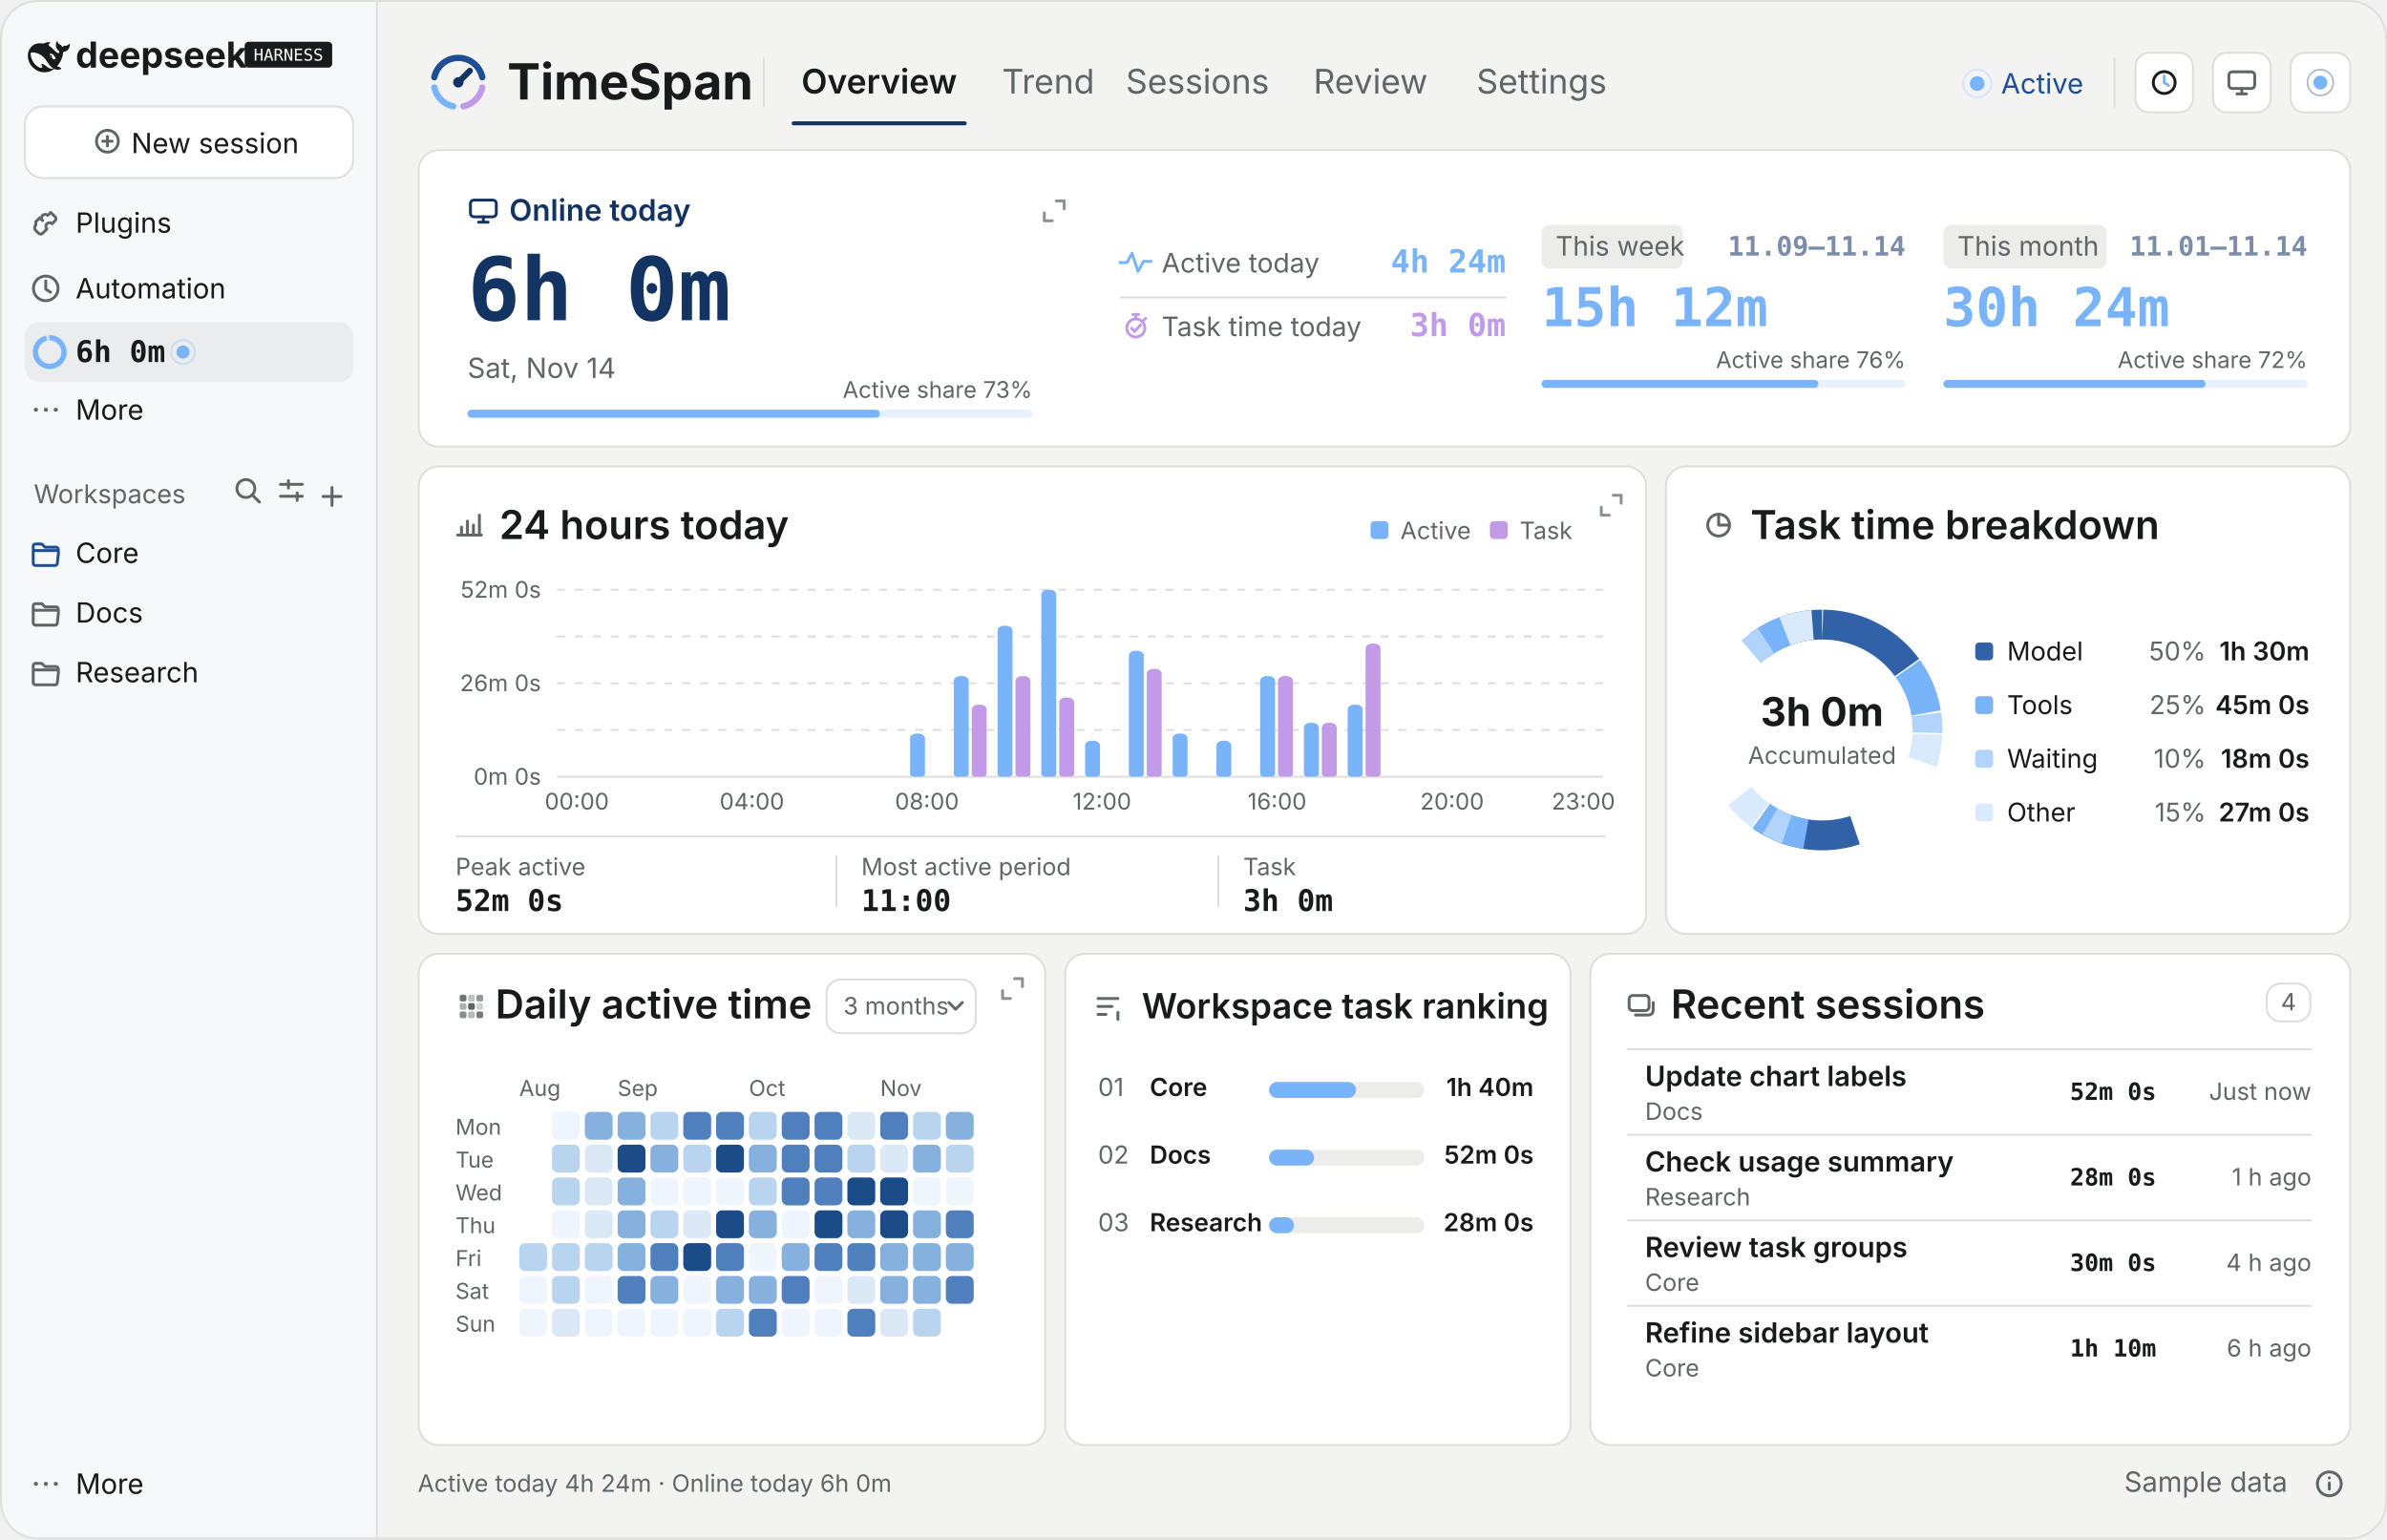
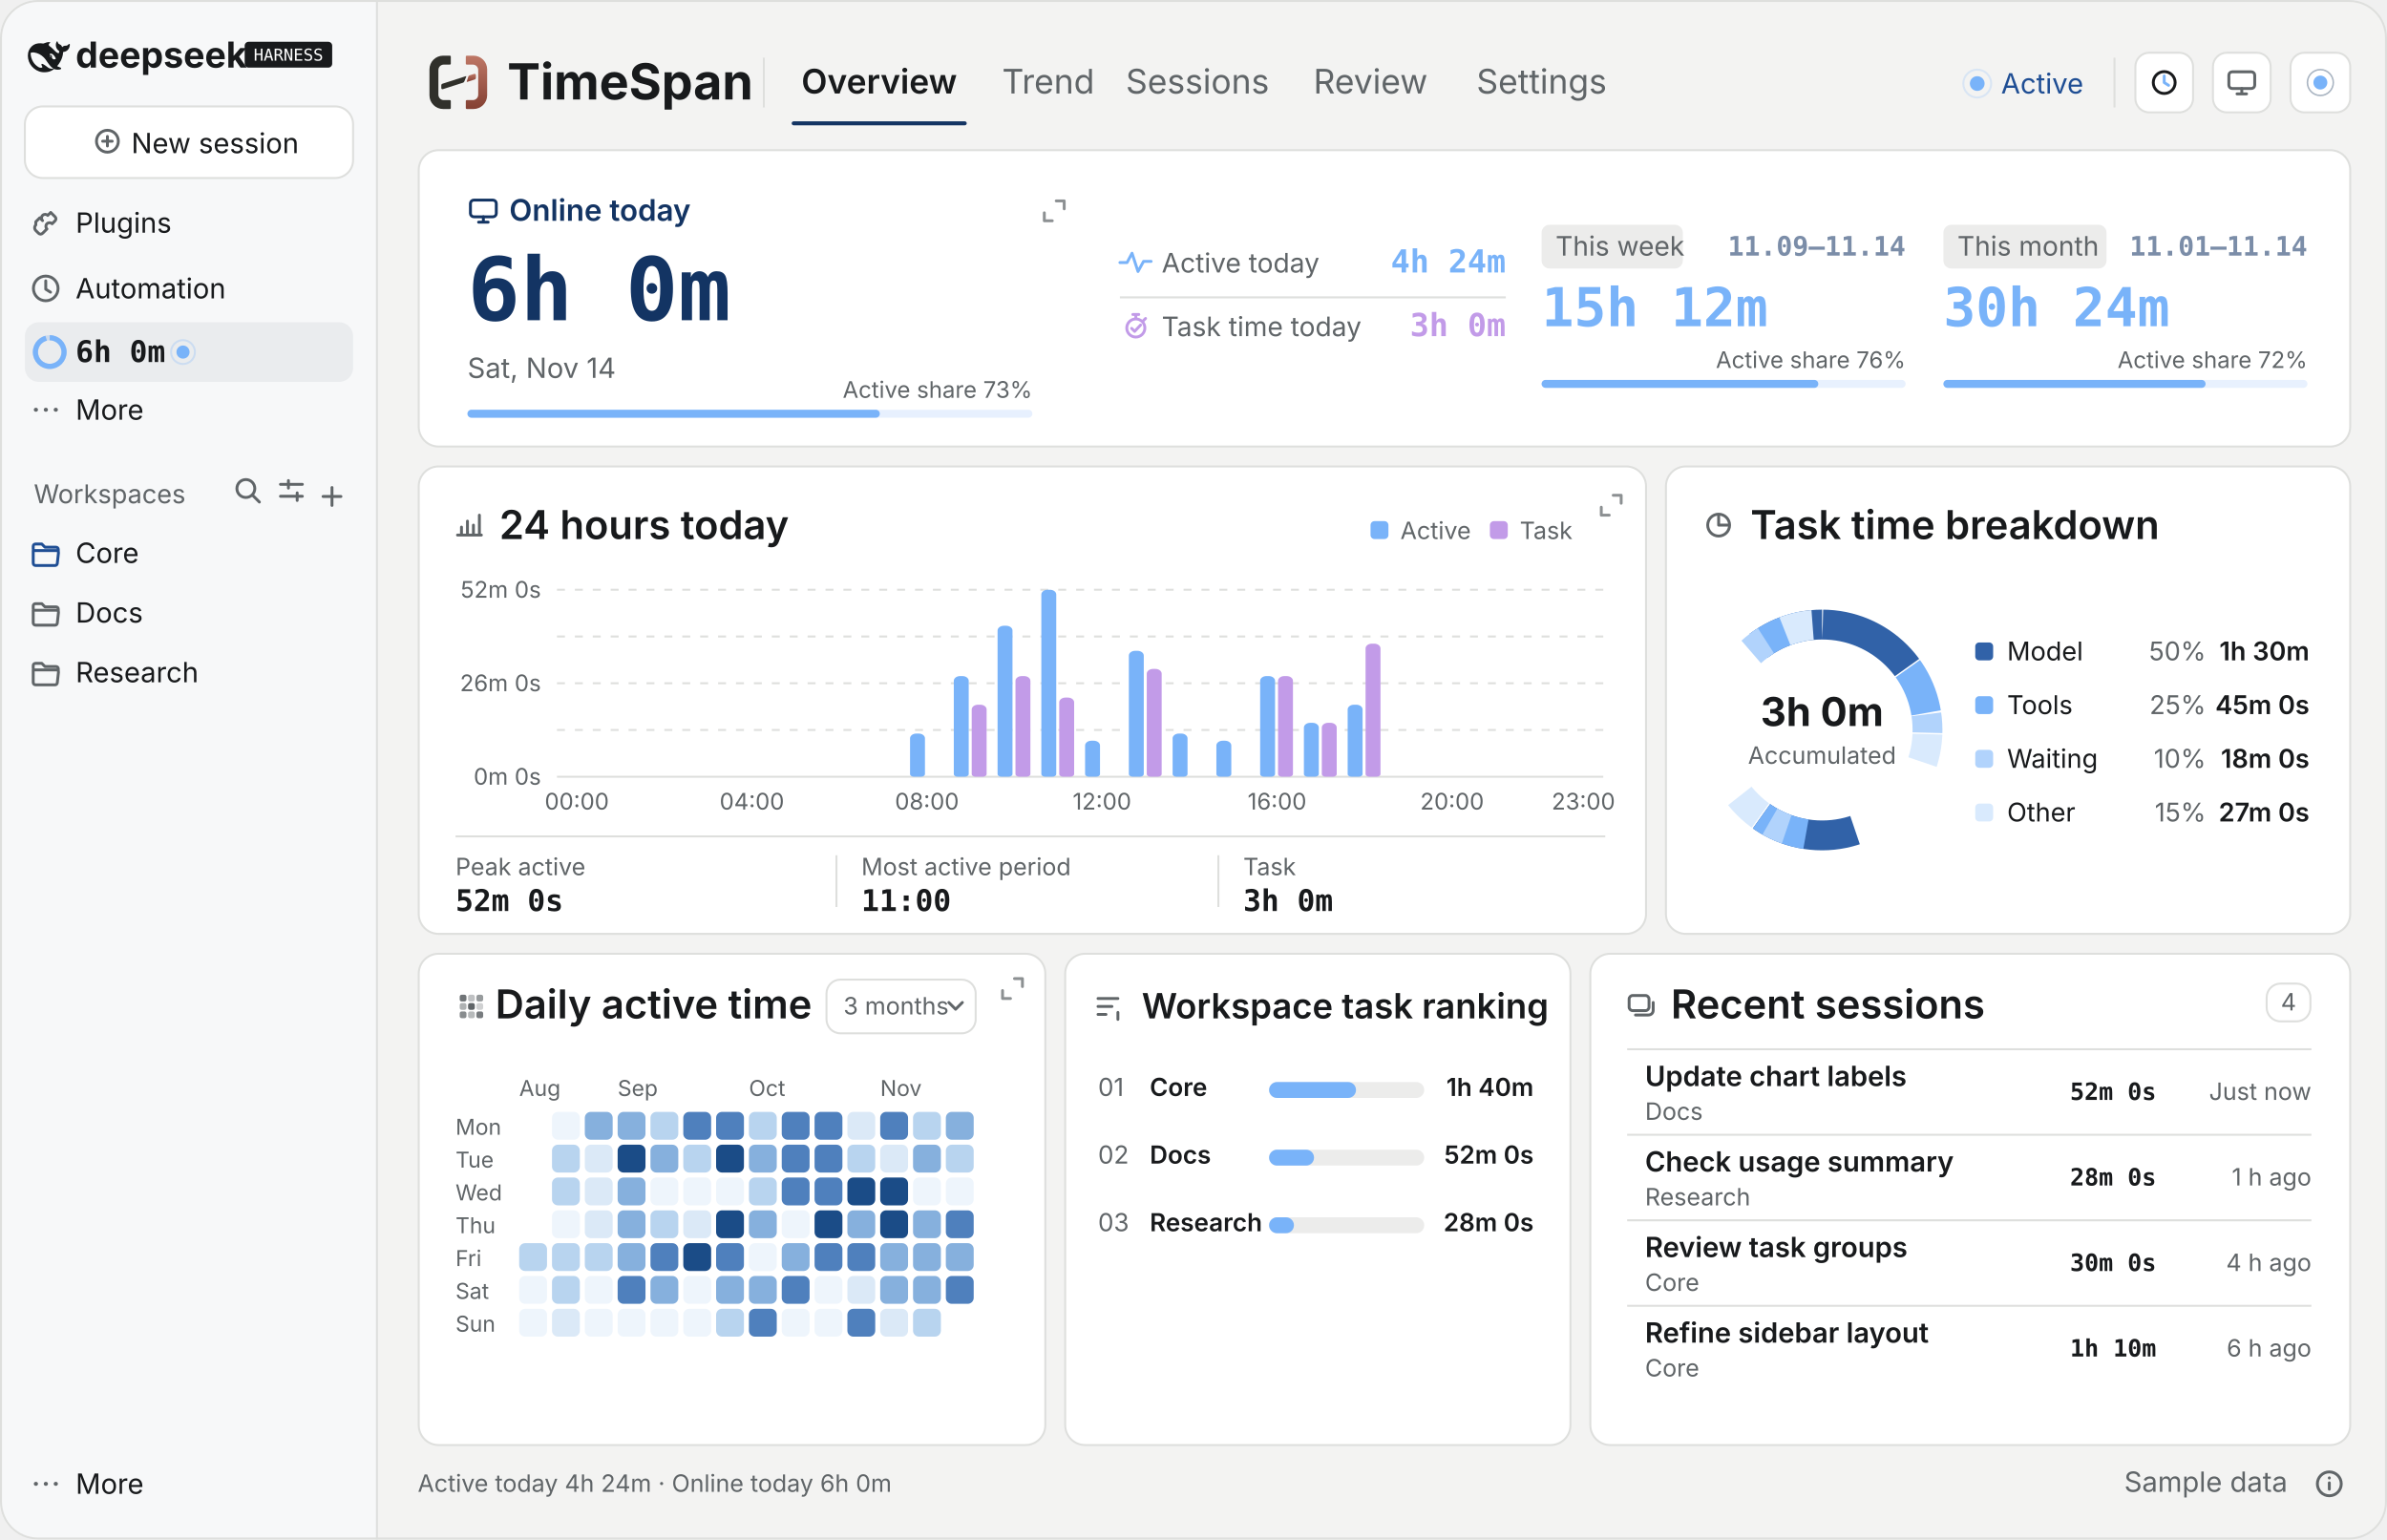
<svg xmlns="http://www.w3.org/2000/svg" xmlns:xlink="http://www.w3.org/1999/xlink" xml:lang="en" width="1200" height="774" viewBox="0 0 1200 774" role="img" aria-labelledby="dash-title dash-desc">
  <defs>
    <style>
      text { font-family: -apple-system, BlinkMacSystemFont, 'Segoe UI', 'PingFang SC', 'Microsoft YaHei', sans-serif; fill: #181a1c; }
      .mono { font-family: ui-monospace, 'Cascadia Mono', Consolas, 'SFMono-Regular', Menlo, monospace; }
      .heading { font-size: 20px; font-weight: 600; }
      .muted { fill: #606568; }
      .signal { fill: #1f4e94; }
      .signal-deep { fill: #133463; }
      .chart-active { fill: #79b3f9; }
      .task { fill: #C29BE8; }
      .card { fill: #fff; stroke: #dedfdd; }
      .rule { fill: none; stroke: #dedfdd; }
      .glyph { fill: none; stroke: #606568; stroke-width: 1.45; stroke-linecap: round; stroke-linejoin: round; }
    </style>
-     <g id="timespan-rings" fill="none" stroke-width="2.2" stroke-linecap="round">
-       <path d="M3.69 10.23A8.5 8.5 0 0 1 20.31 10.23" stroke="#1f4e94" />
-       <path d="M20.31 13.77A8.5 8.5 0 0 1 13.77 20.31" stroke="#C29BE8" />
-       <path d="M10.23 20.31A8.5 8.5 0 0 1 3.69 13.77" stroke="#79b3f9" />
+     <linearGradient id="timespan-terracotta" x2="0" y2="1">
+       <stop stop-color="#be7766" />
+       <stop offset="1" stop-color="#844033" />
+     </linearGradient>
+     <g id="timespan-mark" fill="#30302b">
+       <path d="M9 2.75H6.75A4.75 4.75 0 0 0 2 7.5v9a4.75 4.75 0 0 0 4.75 4.75H9q.4 0 .4-.4v-2.3q0-.4-.4-.4H6.95a1.85 1.85 0 0 1-1.85-1.85V7.7a1.85 1.85 0 0 1 1.85-1.85H9q.4 0 .4-.4v-2.3q0-.4-.4-.4Z" />
+       <path d="M9 2.75H6.75A4.75 4.75 0 0 0 2 7.5v9a4.75 4.75 0 0 0 4.75 4.75H9q.4 0 .4-.4v-2.3q0-.4-.4-.4H6.95a1.85 1.85 0 0 1-1.85-1.85V7.7a1.85 1.85 0 0 1 1.85-1.85H9q.4 0 .4-.4v-2.3q0-.4-.4-.4Z" transform="translate(24) scale(-1 1)" fill="url(#timespan-terracotta)" />
+       <path d="M6.1 13.05q0-.45.45-.59l7.98-2.57q.33-.11.19.21l-.63 1.58q-.13.33-.46.44l-6.88 2.21q-.65.21-.65-.44Z" />
+       <path d="M15.49 9.94q.1-.26.37-.35l1.54-.49q.7-.22.7.52v.81q0 .45-.44.59l-2.54.81q-.29.09-.17-.2Z" fill="url(#timespan-terracotta)" />
    </g>
    <g id="monitor" stroke-linejoin="round" stroke-linecap="round">
      <rect x="1.5" y="2.6" width="13" height="8.4" rx="1.7" />
      <path d="M8 11v2.7m-2.4 0h4.8" />
    </g>
    <g id="timer-clock">
      <circle cx="8" cy="8" r="5.5" stroke="#181a1c" />
      <path d="M8 4.7V8l2.2 1.4" stroke="#79b3f9" />
    </g>
    <path id="compare-detail" d="M3 9v4h4m2-10h4v4" />
    <g id="info">
      <circle cx="8" cy="8" r="6" />
      <path d="M8 7.5v3.2M8 5v.1" />
    </g>
    <g id="heat" fill="#606568">
      <rect x="2.1" y="2.1" width="3.4" height="3.4" rx="1" opacity=".9" />
      <rect x="6.3" y="2.1" width="3.4" height="3.4" rx="1" opacity=".4" />
      <rect x="10.5" y="2.1" width="3.4" height="3.4" rx="1" opacity=".65" />
      <rect x="2.1" y="6.3" width="3.4" height="3.4" rx="1" opacity=".5" />
      <rect x="6.3" y="6.3" width="3.4" height="3.4" rx="1" />
      <rect x="10.5" y="6.3" width="3.4" height="3.4" rx="1" opacity=".3" />
      <rect x="2.1" y="10.5" width="3.4" height="3.4" rx="1" opacity=".75" />
      <rect x="6.3" y="10.5" width="3.4" height="3.4" rx="1" opacity=".45" />
      <rect x="10.5" y="10.5" width="3.4" height="3.4" rx="1" opacity=".85" />
    </g>
    <g id="folder">
      <path d="M1.7 5V3.6c0-.6.5-1.1 1.1-1.1H6l1.6 1.6h5.6c.6 0 1.1.5 1.1 1.1v1.2M1.7 5.8h11.7c.6 0 1.1.5 1 1.1l-.6 5.4c-.1.6-.5 1-1.1 1H2.9c-.7 0-1.2-.5-1.2-1.2V5.8Z" />
    </g>
    <clipPath id="window-outline">
      <rect width="1200" height="774" rx="19" />
    </clipPath>
  </defs>
  <g clip-path="url(#window-outline)">
    <rect width="1200" height="774" fill="#f3f3f2" />
    <g id="host-sidebar">
      <rect width="190" height="774" fill="#f7f8f9" />
      <path d="M189.5 0v774" class="rule" />
      <g transform="translate(14 18) scale(.88)">
        <path d="M23.748 4.651c-.254-.124-.364.113-.512.233-.051.04-.094.09-.137.137-.372.397-.806.657-1.373.626-.829-.046-1.537.214-2.163.848-.133-.782-.575-1.248-1.247-1.548-.352-.155-.708-.311-.955-.65-.172-.24-.219-.509-.305-.774-.055-.16-.11-.323-.293-.35-.2-.031-.278.136-.356.276-.313.572-.434 1.202-.422 1.84.027 1.436.633 2.58 1.838 3.393.137.094.172.187.129.323-.082.28-.18.553-.266.833-.055.179-.137.218-.328.14a5.5 5.5 0 0 1-1.737-1.179c-.857-.828-1.631-1.743-2.597-2.46a12 12 0 0 0-.689-.47c-.985-.957.13-1.743.387-1.836.27-.098.094-.433-.778-.428-.872.003-1.67.295-2.687.685a3 3 0 0 1-.465.136 9.6 9.6 0 0 0-2.883-.101c-1.885.21-3.39 1.1-4.497 2.622C.082 8.776-.231 10.854.152 13.02c.403 2.284 1.568 4.175 3.36 5.653 1.857 1.533 3.997 2.284 6.438 2.14 1.482-.085 3.132-.284 4.994-1.86.47.234.962.328 1.78.398.629.058 1.235-.031 1.705-.129.735-.155.684-.836.418-.961-2.155-1.004-1.682-.595-2.112-.926 1.095-1.295 2.768-3.598 3.284-6.733.05-.346.115-.834.108-1.114-.004-.171.035-.238.23-.257a4.2 4.2 0 0 0 1.545-.475c1.397-.763 1.96-2.016 2.093-3.517.02-.23-.004-.467-.247-.588M11.58 18.168c-2.088-1.642-3.101-2.183-3.52-2.16-.39.024-.32.472-.234.763.09.288.207.487.371.74.114.167.192.416-.113.603-.673.416-1.842-.14-1.897-.168-1.361-.801-2.5-1.86-3.301-3.306-.775-1.393-1.225-2.888-1.299-4.482-.02-.385.094-.522.477-.592a4.7 4.7 0 0 1 1.53-.038c2.131.311 3.946 1.264 5.467 2.774.868.86 1.525 1.887 2.202 2.89.72 1.066 1.494 2.082 2.48 2.915.348.291.626.513.892.677-.802.09-2.14.109-3.055-.615zm1.001-6.44a.306.306 0 0 1 .415-.287.3.3 0 0 1 .113.074.3.3 0 0 1 .086.214c0 .17-.136.307-.308.307a.303.303 0 0 1-.306-.307m3.11 1.596c-.2.081-.4.151-.591.16a1.25 1.25 0 0 1-.798-.254c-.274-.23-.47-.358-.551-.758a1.7 1.7 0 0 1 .015-.588c.07-.327-.007-.537-.238-.727-.188-.156-.426-.199-.689-.199a.6.6 0 0 1-.254-.078.253.253 0 0 1-.114-.358 1 1 0 0 1 .192-.21c.356-.202.767-.136 1.146.016.352.144.618.408 1.001.782.392.451.462.576.685.915.176.264.336.536.446.848.066.194-.02.353-.25.45" fill="#181a1c" />
      </g>
      <text x="38" y="34" font-size="18" font-weight="650">deepseek</text>
      <rect x="123" y="21" width="44" height="13" rx="2" fill="#181a1c" />
      <text x="145" y="30.5" text-anchor="middle" class="mono" font-size="8.3" style="fill:#fff">HARNESS</text>
      <rect x="12.5" y="53.5" width="165" height="36" rx="9" class="card" />
      <g class="glyph" transform="translate(46 63)">
        <circle cx="8" cy="8" r="5.5" />
        <path d="M5.6 8h4.8M8 5.6v4.8" />
      </g>
      <text x="66" y="77" font-size="14">New session</text>
      <g class="glyph">
        <path d="M18 111.5l2-2 1.4 1.4a1.8 1.8 0 1 1 2.6-2.6l1.5-1.5 2.1 2.1c.7.7.7 1.5 0 2.2l-1.4 1.4a1.8 1.8 0 1 0-2.6 2.6l-2.1 2.1c-.7.7-1.5.7-2.2 0l-1.3-1.3a2 2 0 0 1 0-2.8Z" />
        <circle cx="23" cy="145" r="6.2" />
        <path d="M23 141.2v4.2l2.4 1.5" />
      </g>
      <text x="38" y="117" font-size="14">Plugins</text>
      <text x="38" y="150" font-size="14">Automation</text>
      <rect x="12.5" y="162" width="165" height="30" rx="7" fill="#eaecee" />
      <g transform="rotate(-90 25 177)" fill="none" stroke-width="2.6">
        <circle cx="25" cy="177" r="7.2" stroke="#ccdaec" />
        <circle cx="25" cy="177" r="7.2" pathLength="100" stroke="#79b3f9" stroke-dasharray="43.38 56.62" />
        <circle cx="25" cy="177" r="7.2" pathLength="100" stroke="#4c80c7" stroke-dasharray="31.44 68.56" stroke-dashoffset="-45.48" />
        <circle cx="25" cy="177" r="7.2" pathLength="100" stroke="#C29BE8" stroke-dasharray="20.99 79.01" stroke-dashoffset="-78.31" />
      </g>
      <text x="38" y="182" class="mono" font-size="15" font-weight="700">6h 0m</text>
      <circle cx="92" cy="177" r="6" fill="none" stroke="#79b3f9" opacity=".27" />
      <circle cx="92" cy="177" r="3.3" fill="#79b3f9" />
      <path d="M18 206h.1m4.9 0h.1m4.9 0h.1" class="glyph" style="stroke-width:2" />
      <text x="38" y="211" font-size="14">More</text>
      <text x="17" y="253" font-size="13" class="muted">Workspaces</text>
      <g class="glyph" transform="translate(118 240)">
        <circle cx="5.6" cy="5.6" r="4.5" />
        <path d="M8.9 8.9l3.5 3.5M23 3.5h11m-11 6h11m-7-7.9v3.8m4.4 2.4v3.8m13-2h9m-4.5-4.5v9" />
      </g>
      <use xlink:href="#folder" x="15" y="271" class="glyph" style="stroke:#1f4e94" />
      <use xlink:href="#folder" x="15" y="301" class="glyph" />
      <use xlink:href="#folder" x="15" y="331" class="glyph" />
      <g font-size="14">
        <text x="38" y="283">Core</text>
        <text x="38" y="313">Docs</text>
        <text x="38" y="343">Research</text>
      </g>
      <path d="M18 746h.1m4.9 0h.1m4.9 0h.1" class="glyph" style="stroke-width:2" />
      <text x="38" y="751" font-size="14">More</text>
    </g>
    <g id="page-header">
      <g transform="translate(213 24) scale(1.45)">
-         <use xlink:href="#timespan-rings" />
-         <path d="M12 12l4-4" fill="none" stroke="#133463" stroke-width="2.1" stroke-linecap="round" />
-         <circle cx="12" cy="12" r="1.8" fill="#133463" />
+         <use href="#timespan-mark" />
      </g>
      <text x="255" y="50" font-size="25" font-weight="700">TimeSpan</text>
      <path d="M384 29v25M1063 29v25" class="rule" />
      <g font-size="17" text-anchor="middle">
        <text x="442" y="47" font-weight="600">Overview</text>
        <text x="527" y="47" class="muted">Trend</text>
        <text x="602" y="47" class="muted">Sessions</text>
        <text x="689" y="47" class="muted">Review</text>
        <text x="775" y="47" class="muted">Settings</text>
      </g>
      <rect x="398" y="61" width="88" height="2" rx="1" fill="#133463" />
      <circle cx="994" cy="42" r="7" fill="none" stroke="#79b3f9" opacity=".22" />
      <circle cx="994" cy="42" r="3.7" fill="#79b3f9" />
      <text x="1006" y="47" font-size="14" class="signal">Active</text>
      <g id="manual-timer-icon">
        <rect x="1073.5" y="26.5" width="29" height="30" rx="7" class="card" />
        <use xlink:href="#timer-clock" x="1080" y="33.5" class="glyph" />
      </g>
      <g id="appearance-icon">
        <rect x="1112.5" y="26.5" width="29" height="30" rx="7" class="card" />
        <use xlink:href="#monitor" x="1119" y="33.5" class="glyph" />
      </g>
      <g id="palette-icon">
        <rect x="1151.5" y="26.5" width="30" height="30" rx="7" class="card" />
        <circle cx="1166.5" cy="41.5" r="6.4" fill="none" stroke="#aab5c2" />
        <circle cx="1166.5" cy="41.5" r="5.6" fill="none" stroke="#fff" />
        <circle cx="1166.5" cy="41.5" r="3.5" fill="#79b3f9" />
      </g>
    </g>
    <g id="overview-metrics">
      <rect x="210.5" y="75.5" width="971" height="149" rx="10" class="card" />
      <path d="M563 149.5h194" class="rule" />
      <use xlink:href="#monitor" x="235" y="98" class="glyph" style="stroke:#133463" />
      <text x="256" y="111" font-size="15" font-weight="600" class="signal-deep">Online today</text>
      <use xlink:href="#compare-detail" x="522" y="98" class="glyph" opacity=".72" />
      <text x="235" y="161" class="mono signal-deep" font-size="44" font-weight="700">6h 0m</text>
      <text x="235" y="190" font-size="14" class="muted">Sat, Nov 14</text>
      <text x="519" y="200" font-size="11.5" text-anchor="end" class="muted">Active share 73%</text>
      <rect x="235" y="206" width="284" height="4" rx="2" fill="#e7f0fe" />
      <rect x="235" y="206" width="207.3" height="4" rx="2" fill="#79b3f9" />
      <path d="M563 132h3.6l2.5-4.7 3 9.2 2.8-5.1h3.8" class="glyph" style="stroke:#79b3f9" />
      <text x="584" y="137" font-size="13.5" class="muted">Active today</text>
      <text x="757" y="137" font-size="16" font-weight="700" text-anchor="end" class="mono chart-active">4h 24m</text>
      <g transform="translate(563 156)" class="glyph" style="stroke:#C29BE8">
        <circle cx="8" cy="8.9" r="4.55" />
        <path d="M6.5 2.1h3M8 2.1v1.9" />
        <path d="M11.8 5.2l1.1-1.1" />
        <path d="M5.9 9.1l1.5 1.5 3-3.2" />
      </g>
      <text x="584" y="169" font-size="13.5" class="muted">Task time today</text>
      <text x="757" y="169" font-size="16" font-weight="700" text-anchor="end" class="mono task">3h 0m</text>
      <g font-size="13.5">
        <rect x="775" y="113" width="71" height="22" rx="4" fill="#ececeb" />
        <text x="782" y="128.5" class="muted">This week</text>
        <text x="958" y="128.5" font-weight="700" text-anchor="end" class="mono" style="fill:#7b8da8">11.09–11.14</text>
        <text x="775" y="164" font-size="27" font-weight="700" class="mono chart-active">15h 12m</text>
        <text x="958" y="185" font-size="11.5" text-anchor="end" class="muted">Active share 76%</text>
        <rect x="775" y="191" width="183" height="4" rx="2" fill="#e8f1fe" />
        <rect x="775" y="191" width="139.1" height="4" rx="2" fill="#79b3f9" />
        <rect x="977" y="113" width="82" height="22" rx="4" fill="#ececeb" />
        <text x="984" y="128.5" class="muted">This month</text>
        <text x="1160" y="128.5" font-weight="700" text-anchor="end" class="mono" style="fill:#7b8da8">11.01–11.14</text>
        <text x="977" y="164" font-size="27" font-weight="700" class="mono chart-active">30h 24m</text>
        <text x="1160" y="185" font-size="11.5" text-anchor="end" class="muted">Active share 72%</text>
        <rect x="977" y="191" width="183" height="4" rx="2" fill="#e8f1fe" />
        <rect x="977" y="191" width="131.8" height="4" rx="2" fill="#79b3f9" />
      </g>
    </g>
    <g id="daily-trend-card">
      <rect x="210.5" y="234.5" width="617" height="235" rx="10" class="card" />
      <path d="M230 269h12M232 269v-4m3 4v-7m3 7v-5m3 5v-10" class="glyph" />
      <text x="251" y="271" class="heading">24 hours today</text>
      <rect x="689" y="262" width="9" height="9" rx="2" fill="#79b3f9" />
      <text x="704" y="271" font-size="12" class="muted">Active</text>
      <rect x="749" y="262" width="9" height="9" rx="2" fill="#C29BE8" />
      <text x="764" y="271" font-size="12" class="muted">Task</text>
      <use xlink:href="#compare-detail" x="802" y="246" class="glyph" opacity=".72" />
      <path d="M280 296.5h526M280 320h526M280 343.5h526M280 367h526" class="rule" stroke-dasharray="4 5" />
      <path d="M280 390.5h526M229 420.5h578M420.5 430v26M612.5 430v26" class="rule" />
      <g font-size="11.5" text-anchor="end">
        <text x="272" y="300.5" class="muted">52m 0s</text>
        <text x="272" y="347.5" class="muted">26m 0s</text>
        <text x="272" y="394.5" class="muted">0m 0s</text>
      </g>
      <g fill="#79b3f9">
        <path d="M 460.65 368.8 H 461.85 A 3.15 2.4 0 0 1 465 371.2 V 389.15 A 1.95 1.35 0 0 1 463.05 390.5 H 459.45 A 1.95 1.35 0 0 1 457.5 389.15 V 371.2 A 3.15 2.4 0 0 1 460.65 368.8 Z" />
        <path d="M 482.65 339.9 H 483.85 A 3.15 2.4 0 0 1 487 342.3 V 389.15 A 1.95 1.35 0 0 1 485.05 390.5 H 481.45 A 1.95 1.35 0 0 1 479.5 389.15 V 342.3 A 3.15 2.4 0 0 1 482.65 339.9 Z" />
        <path d="M 504.65 314.6 H 505.85 A 3.15 2.4 0 0 1 509 317 V 389.15 A 1.95 1.35 0 0 1 507.05 390.5 H 503.45 A 1.95 1.35 0 0 1 501.5 389.15 V 317 A 3.15 2.4 0 0 1 504.65 314.6 Z" />
        <path d="M 526.65 296.5 H 527.85 A 3.15 2.4 0 0 1 531 298.9 V 389.15 A 1.95 1.35 0 0 1 529.05 390.5 H 525.45 A 1.95 1.35 0 0 1 523.5 389.15 V 298.9 A 3.15 2.4 0 0 1 526.65 296.5 Z" />
        <path d="M 548.65 372.4 H 549.85 A 3.15 2.4 0 0 1 553 374.8 V 389.15 A 1.95 1.35 0 0 1 551.05 390.5 H 547.45 A 1.95 1.35 0 0 1 545.5 389.15 V 374.8 A 3.15 2.4 0 0 1 548.65 372.4 Z" />
        <path d="M 570.65 327.2 H 571.85 A 3.15 2.4 0 0 1 575 329.6 V 389.15 A 1.95 1.35 0 0 1 573.05 390.5 H 569.45 A 1.95 1.35 0 0 1 567.5 389.15 V 329.6 A 3.15 2.4 0 0 1 570.65 327.2 Z" />
        <path d="M 592.65 368.8 H 593.85 A 3.15 2.4 0 0 1 597 371.2 V 389.15 A 1.95 1.35 0 0 1 595.05 390.5 H 591.45 A 1.95 1.35 0 0 1 589.5 389.15 V 371.2 A 3.15 2.4 0 0 1 592.65 368.8 Z" />
        <path d="M 614.65 372.4 H 615.85 A 3.15 2.4 0 0 1 619 374.8 V 389.15 A 1.95 1.35 0 0 1 617.05 390.5 H 613.45 A 1.95 1.35 0 0 1 611.5 389.15 V 374.8 A 3.15 2.4 0 0 1 614.65 372.4 Z" />
        <path d="M 636.65 339.9 H 637.85 A 3.15 2.4 0 0 1 641 342.3 V 389.15 A 1.95 1.35 0 0 1 639.05 390.5 H 635.45 A 1.95 1.35 0 0 1 633.5 389.15 V 342.3 A 3.15 2.4 0 0 1 636.65 339.9 Z" />
        <path d="M 658.65 363.4 H 659.85 A 3.15 2.4 0 0 1 663 365.8 V 389.15 A 1.95 1.35 0 0 1 661.05 390.5 H 657.45 A 1.95 1.35 0 0 1 655.5 389.15 V 365.8 A 3.15 2.4 0 0 1 658.65 363.4 Z" />
        <path d="M 680.65 354.3 H 681.85 A 3.15 2.4 0 0 1 685 356.7 V 389.15 A 1.95 1.35 0 0 1 683.05 390.5 H 679.45 A 1.95 1.35 0 0 1 677.5 389.15 V 356.7 A 3.15 2.4 0 0 1 680.65 354.3 Z" />
      </g>
      <g fill="#C29BE8">
        <path d="M 491.65 354.3 H 492.85 A 3.15 2.4 0 0 1 496 356.7 V 389.15 A 1.95 1.35 0 0 1 494.05 390.5 H 490.45 A 1.95 1.35 0 0 1 488.5 389.15 V 356.7 A 3.15 2.4 0 0 1 491.65 354.3 Z" />
        <path d="M 513.65 339.9 H 514.85 A 3.15 2.4 0 0 1 518 342.3 V 389.15 A 1.95 1.35 0 0 1 516.05 390.5 H 512.45 A 1.95 1.35 0 0 1 510.5 389.15 V 342.3 A 3.15 2.4 0 0 1 513.65 339.9 Z" />
        <path d="M 535.65 350.7 H 536.85 A 3.15 2.4 0 0 1 540 353.1 V 389.15 A 1.95 1.35 0 0 1 538.05 390.5 H 534.45 A 1.95 1.35 0 0 1 532.5 389.15 V 353.1 A 3.15 2.4 0 0 1 535.65 350.7 Z" />
        <path d="M 579.65 336.3 H 580.85 A 3.15 2.4 0 0 1 584 338.7 V 389.15 A 1.95 1.35 0 0 1 582.05 390.5 H 578.45 A 1.95 1.35 0 0 1 576.5 389.15 V 338.7 A 3.15 2.4 0 0 1 579.65 336.3 Z" />
        <path d="M 645.65 339.9 H 646.85 A 3.15 2.4 0 0 1 650 342.3 V 389.15 A 1.95 1.35 0 0 1 648.05 390.5 H 644.45 A 1.95 1.35 0 0 1 642.5 389.15 V 342.3 A 3.15 2.4 0 0 1 645.65 339.9 Z" />
        <path d="M 667.65 363.4 H 668.85 A 3.15 2.4 0 0 1 672 365.8 V 389.15 A 1.95 1.35 0 0 1 670.05 390.5 H 666.45 A 1.95 1.35 0 0 1 664.5 389.15 V 365.8 A 3.15 2.4 0 0 1 667.65 363.4 Z" />
        <path d="M 689.65 323.6 H 690.85 A 3.15 2.4 0 0 1 694 326 V 389.15 A 1.95 1.35 0 0 1 692.05 390.5 H 688.45 A 1.95 1.35 0 0 1 686.5 389.15 V 326 A 3.15 2.4 0 0 1 689.65 323.6 Z" />
      </g>
      <g font-size="11.5" text-anchor="middle">
        <text x="290" y="407" class="muted">00:00</text>
        <text x="378" y="407" class="muted">04:00</text>
        <text x="466" y="407" class="muted">08:00</text>
        <text x="554" y="407" class="muted">12:00</text>
        <text x="642" y="407" class="muted">16:00</text>
        <text x="730" y="407" class="muted">20:00</text>
        <text x="796" y="407" class="muted">23:00</text>
      </g>
      <g font-size="12">
        <text x="229" y="440" class="muted">Peak active</text>
        <text x="433" y="440" class="muted">Most active period</text>
        <text x="625" y="440" class="muted">Task</text>
      </g>
      <g font-size="15" font-weight="600">
        <text x="229" y="458" class="mono">52m 0s</text>
        <text x="433" y="458" class="mono">11:00</text>
        <text x="625" y="458" class="mono">3h 0m</text>
      </g>
    </g>
    <g id="composition-card">
      <rect x="837.5" y="234.5" width="344" height="235" rx="10" class="card" />
      <g class="glyph" transform="translate(857 257)">
        <circle cx="7" cy="7" r="5.5" />
        <path d="M7 2v5h5" />
      </g>
      <text x="880" y="271" class="heading">Task time breakdown</text>
      <g transform="rotate(-90 916 367)" fill="none" stroke-width="15">
        <circle cx="916" cy="367" r="53" pathLength="100" stroke="#3162a8" stroke-dasharray="49.3 100" stroke-dashoffset="-.35" />
        <circle cx="916" cy="367" r="53" pathLength="100" stroke="#79b3f9" stroke-dasharray="24.3 100" stroke-dashoffset="-50.35" />
        <circle cx="916" cy="367" r="53" pathLength="100" stroke="#b1d3fc" stroke-dasharray="9.3 100" stroke-dashoffset="-75.35" />
        <circle cx="916" cy="367" r="53" pathLength="100" stroke="#d9eafd" stroke-dasharray="14.3 100" stroke-dashoffset="-85.35" />
      </g>
      <text x="916" y="365" font-size="20" font-weight="700" text-anchor="middle">3h 0m</text>
      <text x="916" y="384" font-size="12" text-anchor="middle" class="muted">Accumulated</text>
      <g font-size="13">
        <rect x="993" y="323" width="9" height="9" rx="2" fill="#3162a8" />
        <text x="1009" y="332">Model</text>
        <rect x="993" y="350" width="9" height="9" rx="2" fill="#79b3f9" />
        <text x="1009" y="359">Tools</text>
        <rect x="993" y="377" width="9" height="9" rx="2" fill="#b1d3fc" />
        <text x="1009" y="386">Waiting</text>
        <rect x="993" y="404" width="9" height="9" rx="2" fill="#d9eafd" />
        <text x="1009" y="413">Other</text>
        <g text-anchor="end">
          <text x="1109" y="332" class="muted">50%</text>
          <text x="1109" y="359" class="muted">25%</text>
          <text x="1109" y="386" class="muted">10%</text>
          <text x="1109" y="413" class="muted">15%</text>
          <text x="1161" y="332" font-weight="600">1h 30m</text>
          <text x="1161" y="359" font-weight="600">45m 0s</text>
          <text x="1161" y="386" font-weight="600">18m 0s</text>
          <text x="1161" y="413" font-weight="600">27m 0s</text>
        </g>
      </g>
    </g>
    <g id="heatmap-card">
      <rect x="210.5" y="479.5" width="315" height="247" rx="10" class="card" />
      <use xlink:href="#heat" x="229" y="498" />
      <text x="249" y="512" class="heading">Daily active time</text>
      <rect x="415.5" y="492.5" width="75" height="27" rx="7" class="card" />
      <text x="424" y="510" font-size="12" class="muted">3 months</text>
      <path d="m477 504 3.4 3.4 3.4-3.4" class="glyph" />
      <use xlink:href="#compare-detail" x="501" y="489" class="glyph" opacity=".72" />
      <g font-size="11" text-anchor="start">
        <text x="261" y="551" class="muted">Aug</text>
        <text x="310.5" y="551" class="muted">Sep</text>
        <text x="376.5" y="551" class="muted">Oct</text>
        <text x="442.5" y="551" class="muted">Nov</text>
        <text x="229" y="570.5" class="muted">Mon</text>
        <text x="229" y="587" class="muted">Tue</text>
        <text x="229" y="603.5" class="muted">Wed</text>
        <text x="229" y="620" class="muted">Thu</text>
        <text x="229" y="636.5" class="muted">Fri</text>
        <text x="229" y="653" class="muted">Sat</text>
        <text x="229" y="669.5" class="muted">Sun</text>
      </g>
      <g transform="translate(261 559)">
        <rect x="16.5" width="14" height="14" rx="3" fill="#eef5fc" />
        <rect x="33" width="14" height="14" rx="3" fill="#86b0dd" />
        <rect x="49.5" width="14" height="14" rx="3" fill="#86b0dd" />
        <rect x="66" width="14" height="14" rx="3" fill="#b8d4ef" />
        <rect x="82.5" width="14" height="14" rx="3" fill="#4f80bd" />
        <rect x="99" width="14" height="14" rx="3" fill="#4f80bd" />
        <rect x="115.5" width="14" height="14" rx="3" fill="#b8d4ef" />
        <rect x="132" width="14" height="14" rx="3" fill="#4f80bd" />
        <rect x="148.5" width="14" height="14" rx="3" fill="#4f80bd" />
        <rect x="165" width="14" height="14" rx="3" fill="#dbe9f7" />
        <rect x="181.5" width="14" height="14" rx="3" fill="#4f80bd" />
        <rect x="198" width="14" height="14" rx="3" fill="#b8d4ef" />
        <rect x="214.5" width="14" height="14" rx="3" fill="#86b0dd" />
      </g>
      <g transform="translate(261 575.5)">
        <rect x="16.5" width="14" height="14" rx="3" fill="#b8d4ef" />
        <rect x="33" width="14" height="14" rx="3" fill="#dbe9f7" />
        <rect x="49.5" width="14" height="14" rx="3" fill="#1b4c87" />
        <rect x="66" width="14" height="14" rx="3" fill="#86b0dd" />
        <rect x="82.5" width="14" height="14" rx="3" fill="#b8d4ef" />
        <rect x="99" width="14" height="14" rx="3" fill="#1b4c87" />
        <rect x="115.5" width="14" height="14" rx="3" fill="#86b0dd" />
        <rect x="132" width="14" height="14" rx="3" fill="#4f80bd" />
        <rect x="148.5" width="14" height="14" rx="3" fill="#4f80bd" />
        <rect x="165" width="14" height="14" rx="3" fill="#b8d4ef" />
        <rect x="181.5" width="14" height="14" rx="3" fill="#dbe9f7" />
        <rect x="198" width="14" height="14" rx="3" fill="#86b0dd" />
        <rect x="214.5" width="14" height="14" rx="3" fill="#b8d4ef" />
      </g>
      <g transform="translate(261 592)">
        <rect x="16.5" width="14" height="14" rx="3" fill="#b8d4ef" />
        <rect x="33" width="14" height="14" rx="3" fill="#dbe9f7" />
        <rect x="49.5" width="14" height="14" rx="3" fill="#86b0dd" />
        <rect x="66" width="14" height="14" rx="3" fill="#eef5fc" />
        <rect x="82.5" width="14" height="14" rx="3" fill="#eef5fc" />
        <rect x="99" width="14" height="14" rx="3" fill="#eef5fc" />
        <rect x="115.5" width="14" height="14" rx="3" fill="#b8d4ef" />
        <rect x="132" width="14" height="14" rx="3" fill="#4f80bd" />
        <rect x="148.5" width="14" height="14" rx="3" fill="#4f80bd" />
        <rect x="165" width="14" height="14" rx="3" fill="#1b4c87" />
        <rect x="181.5" width="14" height="14" rx="3" fill="#1b4c87" />
        <rect x="198" width="14" height="14" rx="3" fill="#eef5fc" />
        <rect x="214.5" width="14" height="14" rx="3" fill="#eef5fc" />
      </g>
      <g transform="translate(261 608.5)">
        <rect x="16.5" width="14" height="14" rx="3" fill="#eef5fc" />
        <rect x="33" width="14" height="14" rx="3" fill="#dbe9f7" />
        <rect x="49.5" width="14" height="14" rx="3" fill="#86b0dd" />
        <rect x="66" width="14" height="14" rx="3" fill="#b8d4ef" />
        <rect x="82.5" width="14" height="14" rx="3" fill="#dbe9f7" />
        <rect x="99" width="14" height="14" rx="3" fill="#1b4c87" />
        <rect x="115.5" width="14" height="14" rx="3" fill="#86b0dd" />
        <rect x="132" width="14" height="14" rx="3" fill="#eef5fc" />
        <rect x="148.5" width="14" height="14" rx="3" fill="#1b4c87" />
        <rect x="165" width="14" height="14" rx="3" fill="#86b0dd" />
        <rect x="181.5" width="14" height="14" rx="3" fill="#1b4c87" />
        <rect x="198" width="14" height="14" rx="3" fill="#86b0dd" />
        <rect x="214.5" width="14" height="14" rx="3" fill="#4f80bd" />
      </g>
      <g transform="translate(261 625)">
        <rect x="0" width="14" height="14" rx="3" fill="#b8d4ef" />
        <rect x="16.5" width="14" height="14" rx="3" fill="#b8d4ef" />
        <rect x="33" width="14" height="14" rx="3" fill="#b8d4ef" />
        <rect x="49.5" width="14" height="14" rx="3" fill="#86b0dd" />
        <rect x="66" width="14" height="14" rx="3" fill="#4f80bd" />
        <rect x="82.5" width="14" height="14" rx="3" fill="#1b4c87" />
        <rect x="99" width="14" height="14" rx="3" fill="#4f80bd" />
        <rect x="115.5" width="14" height="14" rx="3" fill="#eef5fc" />
        <rect x="132" width="14" height="14" rx="3" fill="#86b0dd" />
        <rect x="148.5" width="14" height="14" rx="3" fill="#4f80bd" />
        <rect x="165" width="14" height="14" rx="3" fill="#4f80bd" />
        <rect x="181.5" width="14" height="14" rx="3" fill="#86b0dd" />
        <rect x="198" width="14" height="14" rx="3" fill="#86b0dd" />
        <rect x="214.5" width="14" height="14" rx="3" fill="#86b0dd" />
      </g>
      <g transform="translate(261 641.5)">
        <rect x="0" width="14" height="14" rx="3" fill="#eef5fc" />
        <rect x="16.5" width="14" height="14" rx="3" fill="#b8d4ef" />
        <rect x="33" width="14" height="14" rx="3" fill="#eef5fc" />
        <rect x="49.5" width="14" height="14" rx="3" fill="#4f80bd" />
        <rect x="66" width="14" height="14" rx="3" fill="#86b0dd" />
        <rect x="82.5" width="14" height="14" rx="3" fill="#eef5fc" />
        <rect x="99" width="14" height="14" rx="3" fill="#86b0dd" />
        <rect x="115.5" width="14" height="14" rx="3" fill="#86b0dd" />
        <rect x="132" width="14" height="14" rx="3" fill="#4f80bd" />
        <rect x="148.5" width="14" height="14" rx="3" fill="#eef5fc" />
        <rect x="165" width="14" height="14" rx="3" fill="#dbe9f7" />
        <rect x="181.5" width="14" height="14" rx="3" fill="#86b0dd" />
        <rect x="198" width="14" height="14" rx="3" fill="#86b0dd" />
        <rect x="214.5" width="14" height="14" rx="3" fill="#4f80bd" />
      </g>
      <g transform="translate(261 658)">
        <rect x="0" width="14" height="14" rx="3" fill="#eef5fc" />
        <rect x="16.5" width="14" height="14" rx="3" fill="#dbe9f7" />
        <rect x="33" width="14" height="14" rx="3" fill="#eef5fc" />
        <rect x="49.5" width="14" height="14" rx="3" fill="#eef5fc" />
        <rect x="66" width="14" height="14" rx="3" fill="#eef5fc" />
        <rect x="82.5" width="14" height="14" rx="3" fill="#eef5fc" />
        <rect x="99" width="14" height="14" rx="3" fill="#b8d4ef" />
        <rect x="115.5" width="14" height="14" rx="3" fill="#4f80bd" />
        <rect x="132" width="14" height="14" rx="3" fill="#eef5fc" />
        <rect x="148.5" width="14" height="14" rx="3" fill="#eef5fc" />
        <rect x="165" width="14" height="14" rx="3" fill="#4f80bd" />
        <rect x="181.5" width="14" height="14" rx="3" fill="#dbe9f7" />
        <rect x="198" width="14" height="14" rx="3" fill="#b8d4ef" />
      </g>
    </g>
    <g id="workspace-rank-card">
      <rect x="535.5" y="479.5" width="254" height="247" rx="10" class="card" />
      <path d="M552 502h10m-10 4h7m-7 4h4m6-1v3.5" class="glyph" />
      <text x="574" y="512" class="heading" style="font-size:17.5px">Workspace task ranking</text>
      <g font-size="12.5">
        <text x="552" y="551" class="muted">01</text>
        <text x="578" y="551" font-weight="600">Core</text>
        <text x="771" y="551" font-weight="600" text-anchor="end">1h 40m</text>
        <rect x="638" y="544" width="78" height="8" rx="4" fill="#ececeb" />
        <rect x="638" y="544" width="43.7" height="8" rx="4" fill="#79b3f9" />
        <text x="552" y="585" class="muted">02</text>
        <text x="578" y="585" font-weight="600">Docs</text>
        <text x="771" y="585" font-weight="600" text-anchor="end">52m 0s</text>
        <rect x="638" y="578" width="78" height="8" rx="4" fill="#ececeb" />
        <rect x="638" y="578" width="22.6" height="8" rx="4" fill="#79b3f9" />
        <text x="552" y="619" class="muted">03</text>
        <text x="578" y="619" font-weight="600">Research</text>
        <text x="771" y="619" font-weight="600" text-anchor="end">28m 0s</text>
        <rect x="638" y="612" width="78" height="8" rx="4" fill="#ececeb" />
        <rect x="638" y="612" width="12.5" height="8" rx="4" fill="#79b3f9" />
      </g>
    </g>
    <g id="recent-sessions-card">
      <rect x="799.5" y="479.5" width="382" height="247" rx="10" class="card" />
      <g class="glyph" transform="translate(818 499)">
        <rect x="1" y="1.5" width="10" height="7.6" rx="1.8" />
        <path d="M4.2 11.3h6.4c1.5 0 2.5-1 2.5-2.4V5" />
      </g>
      <text x="840" y="512" class="heading">Recent sessions</text>
      <rect x="1139.5" y="494.5" width="22" height="19" rx="7" class="card" />
      <text x="1150.5" y="508" text-anchor="middle" class="muted" font-size="12">4</text>
      <path d="M818 527.5h344M818 570.5h344M818 613.5h344M818 656.5h344" class="rule" />
      <g font-size="14" font-weight="600">
        <text x="827" y="546">Update chart labels</text>
        <text x="827" y="589">Check usage summary</text>
        <text x="827" y="632">Review task groups</text>
        <text x="827" y="675">Refine sidebar layout</text>
      </g>
      <g font-size="12">
        <text x="827" y="563" class="muted">Docs</text>
        <text x="827" y="606" class="muted">Research</text>
        <text x="827" y="649" class="muted">Core</text>
        <text x="827" y="692" class="muted">Core</text>
      </g>
      <g font-size="12" text-anchor="end">
        <text x="1084" y="553" class="mono" font-weight="600">52m 0s</text>
        <text x="1084" y="596" class="mono" font-weight="600">28m 0s</text>
        <text x="1084" y="639" class="mono" font-weight="600">30m 0s</text>
        <text x="1084" y="682" class="mono" font-weight="600">1h 10m</text>
        <text x="1162" y="553" class="muted">Just now</text>
        <text x="1162" y="596" class="muted">1 h ago</text>
        <text x="1162" y="639" class="muted">4 h ago</text>
        <text x="1162" y="682" class="muted">6 h ago</text>
      </g>
    </g>
    <g id="page-footer">
      <text x="210" y="750" class="muted" font-size="12">Active today 4h 24m · Online today 6h 0m</text>
      <text x="1150" y="750" class="muted" font-size="14" text-anchor="end">Sample data</text>
      <use xlink:href="#info" x="1163" y="738" class="glyph" />
    </g>
  </g>
  <rect x=".5" y=".5" width="1199" height="773" rx="18.5" fill="none" stroke="#dedfdd" />
</svg>
